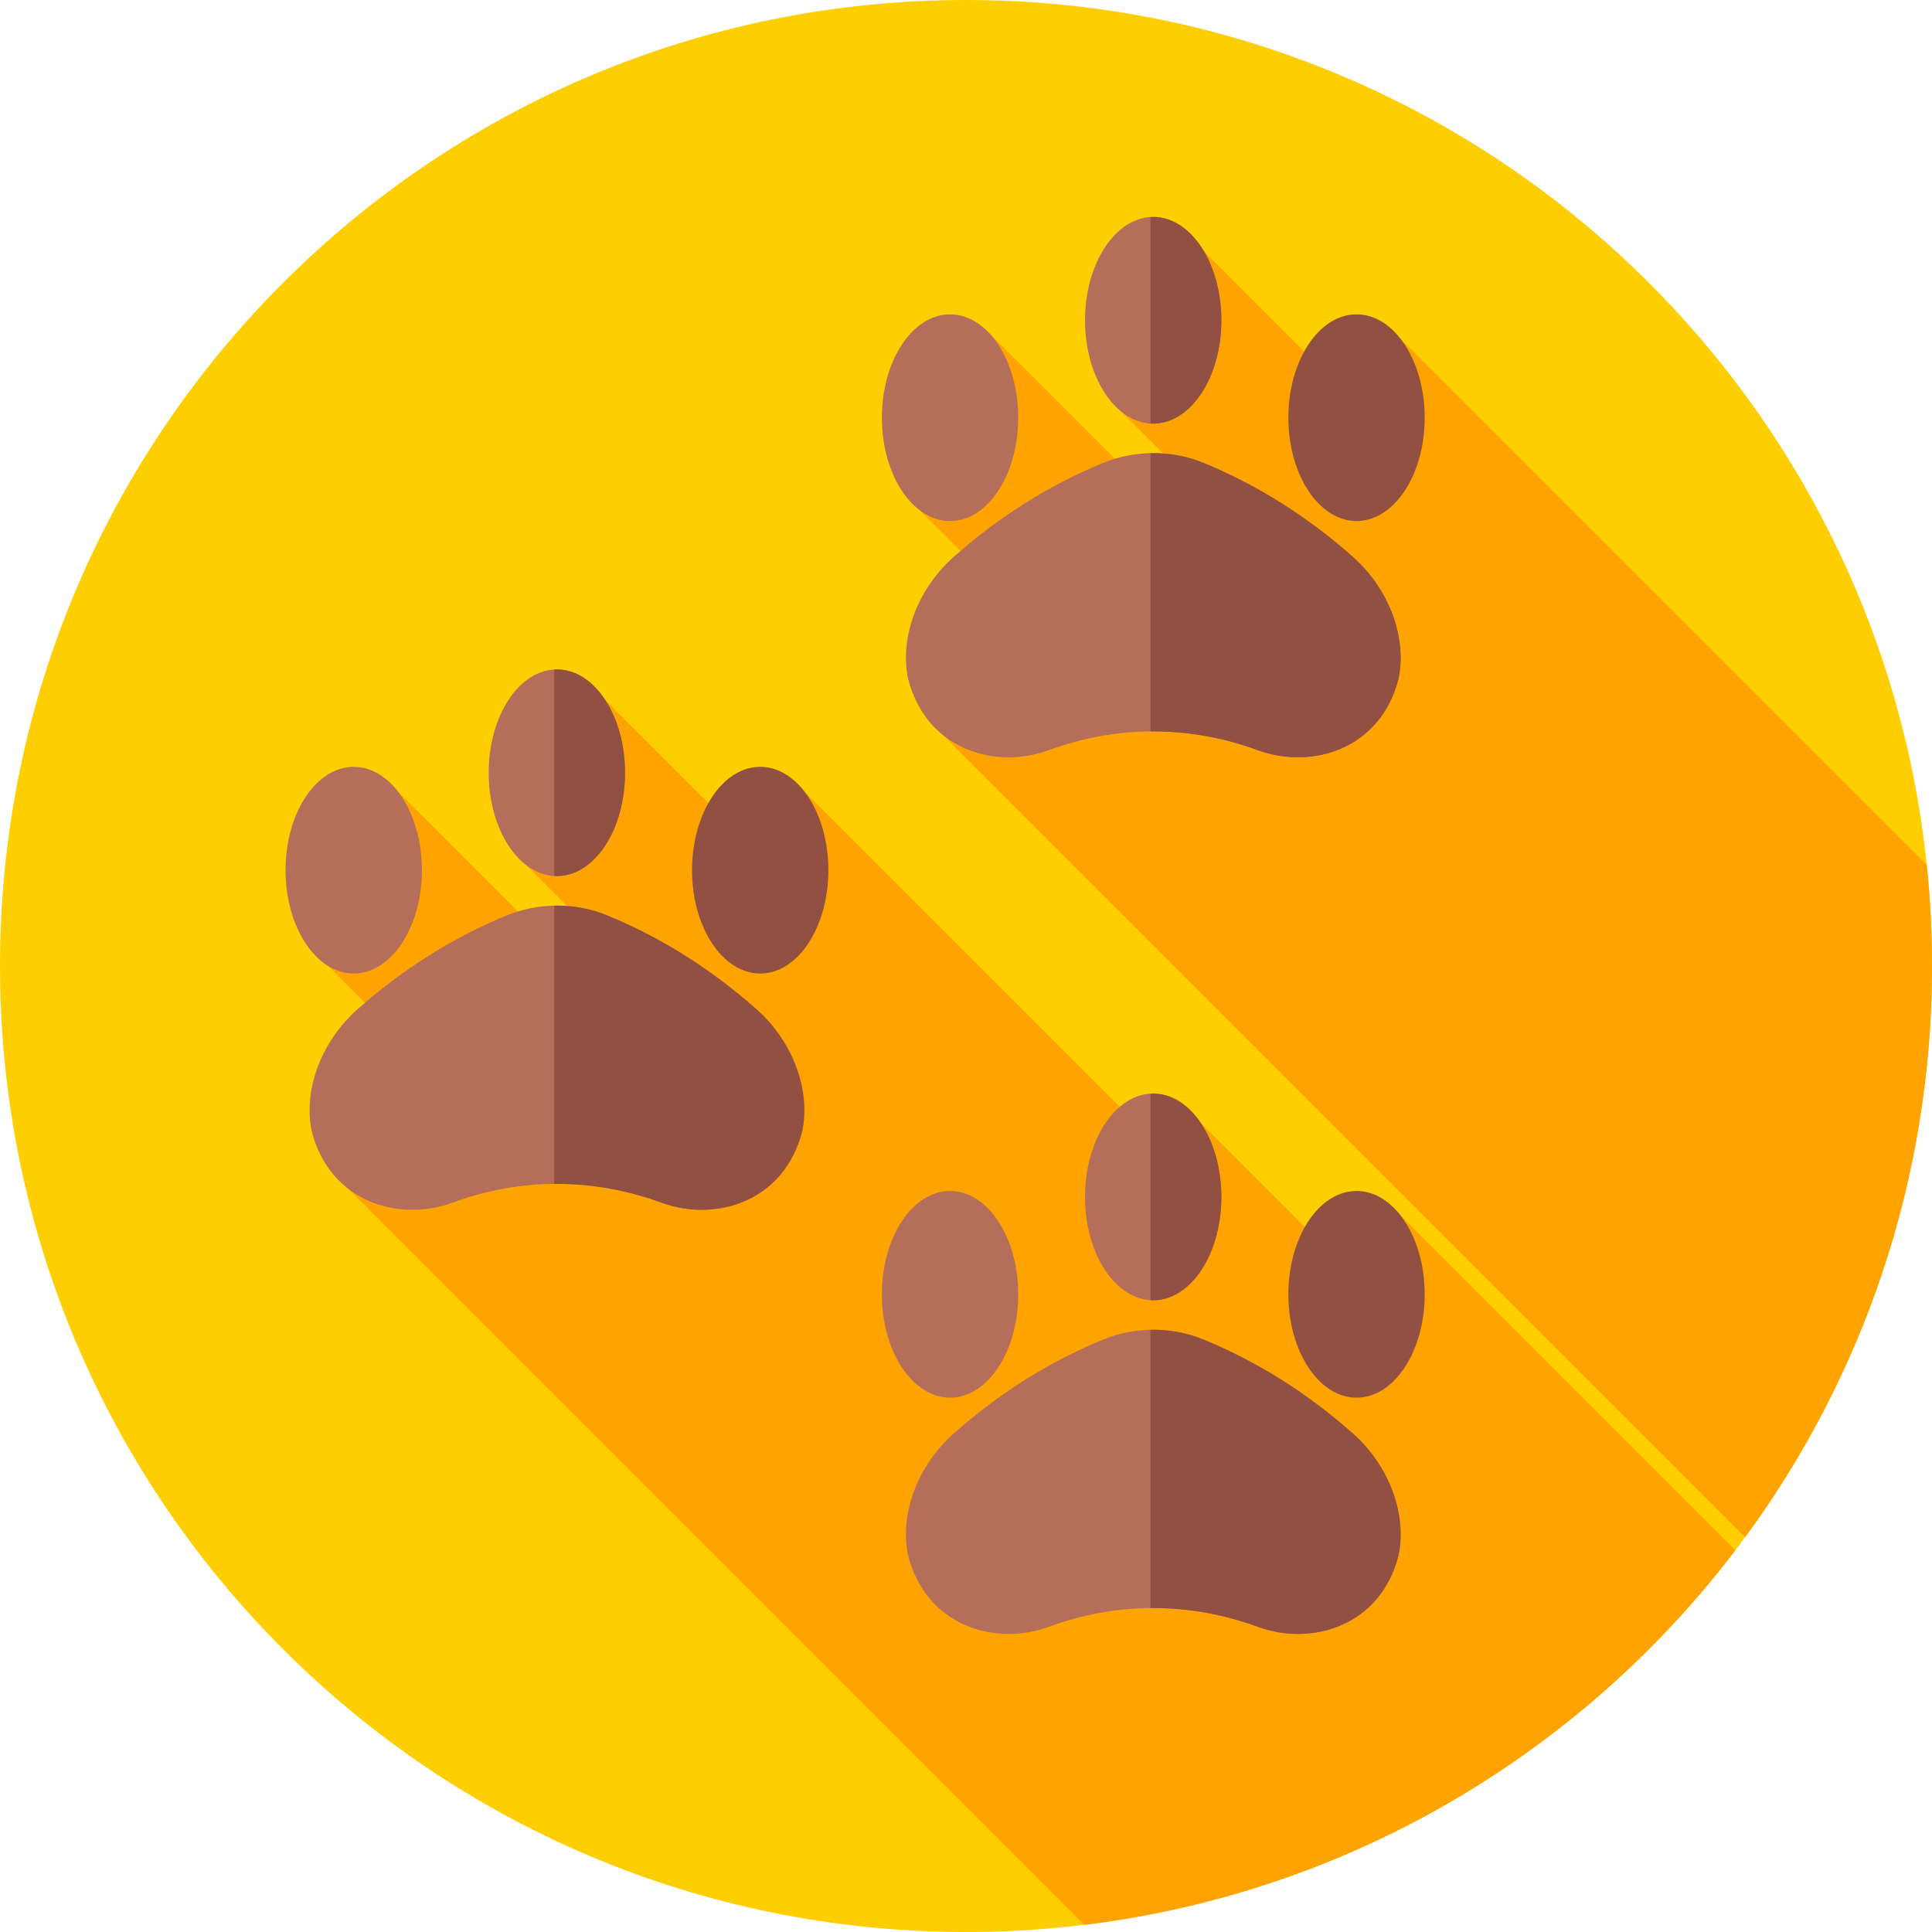
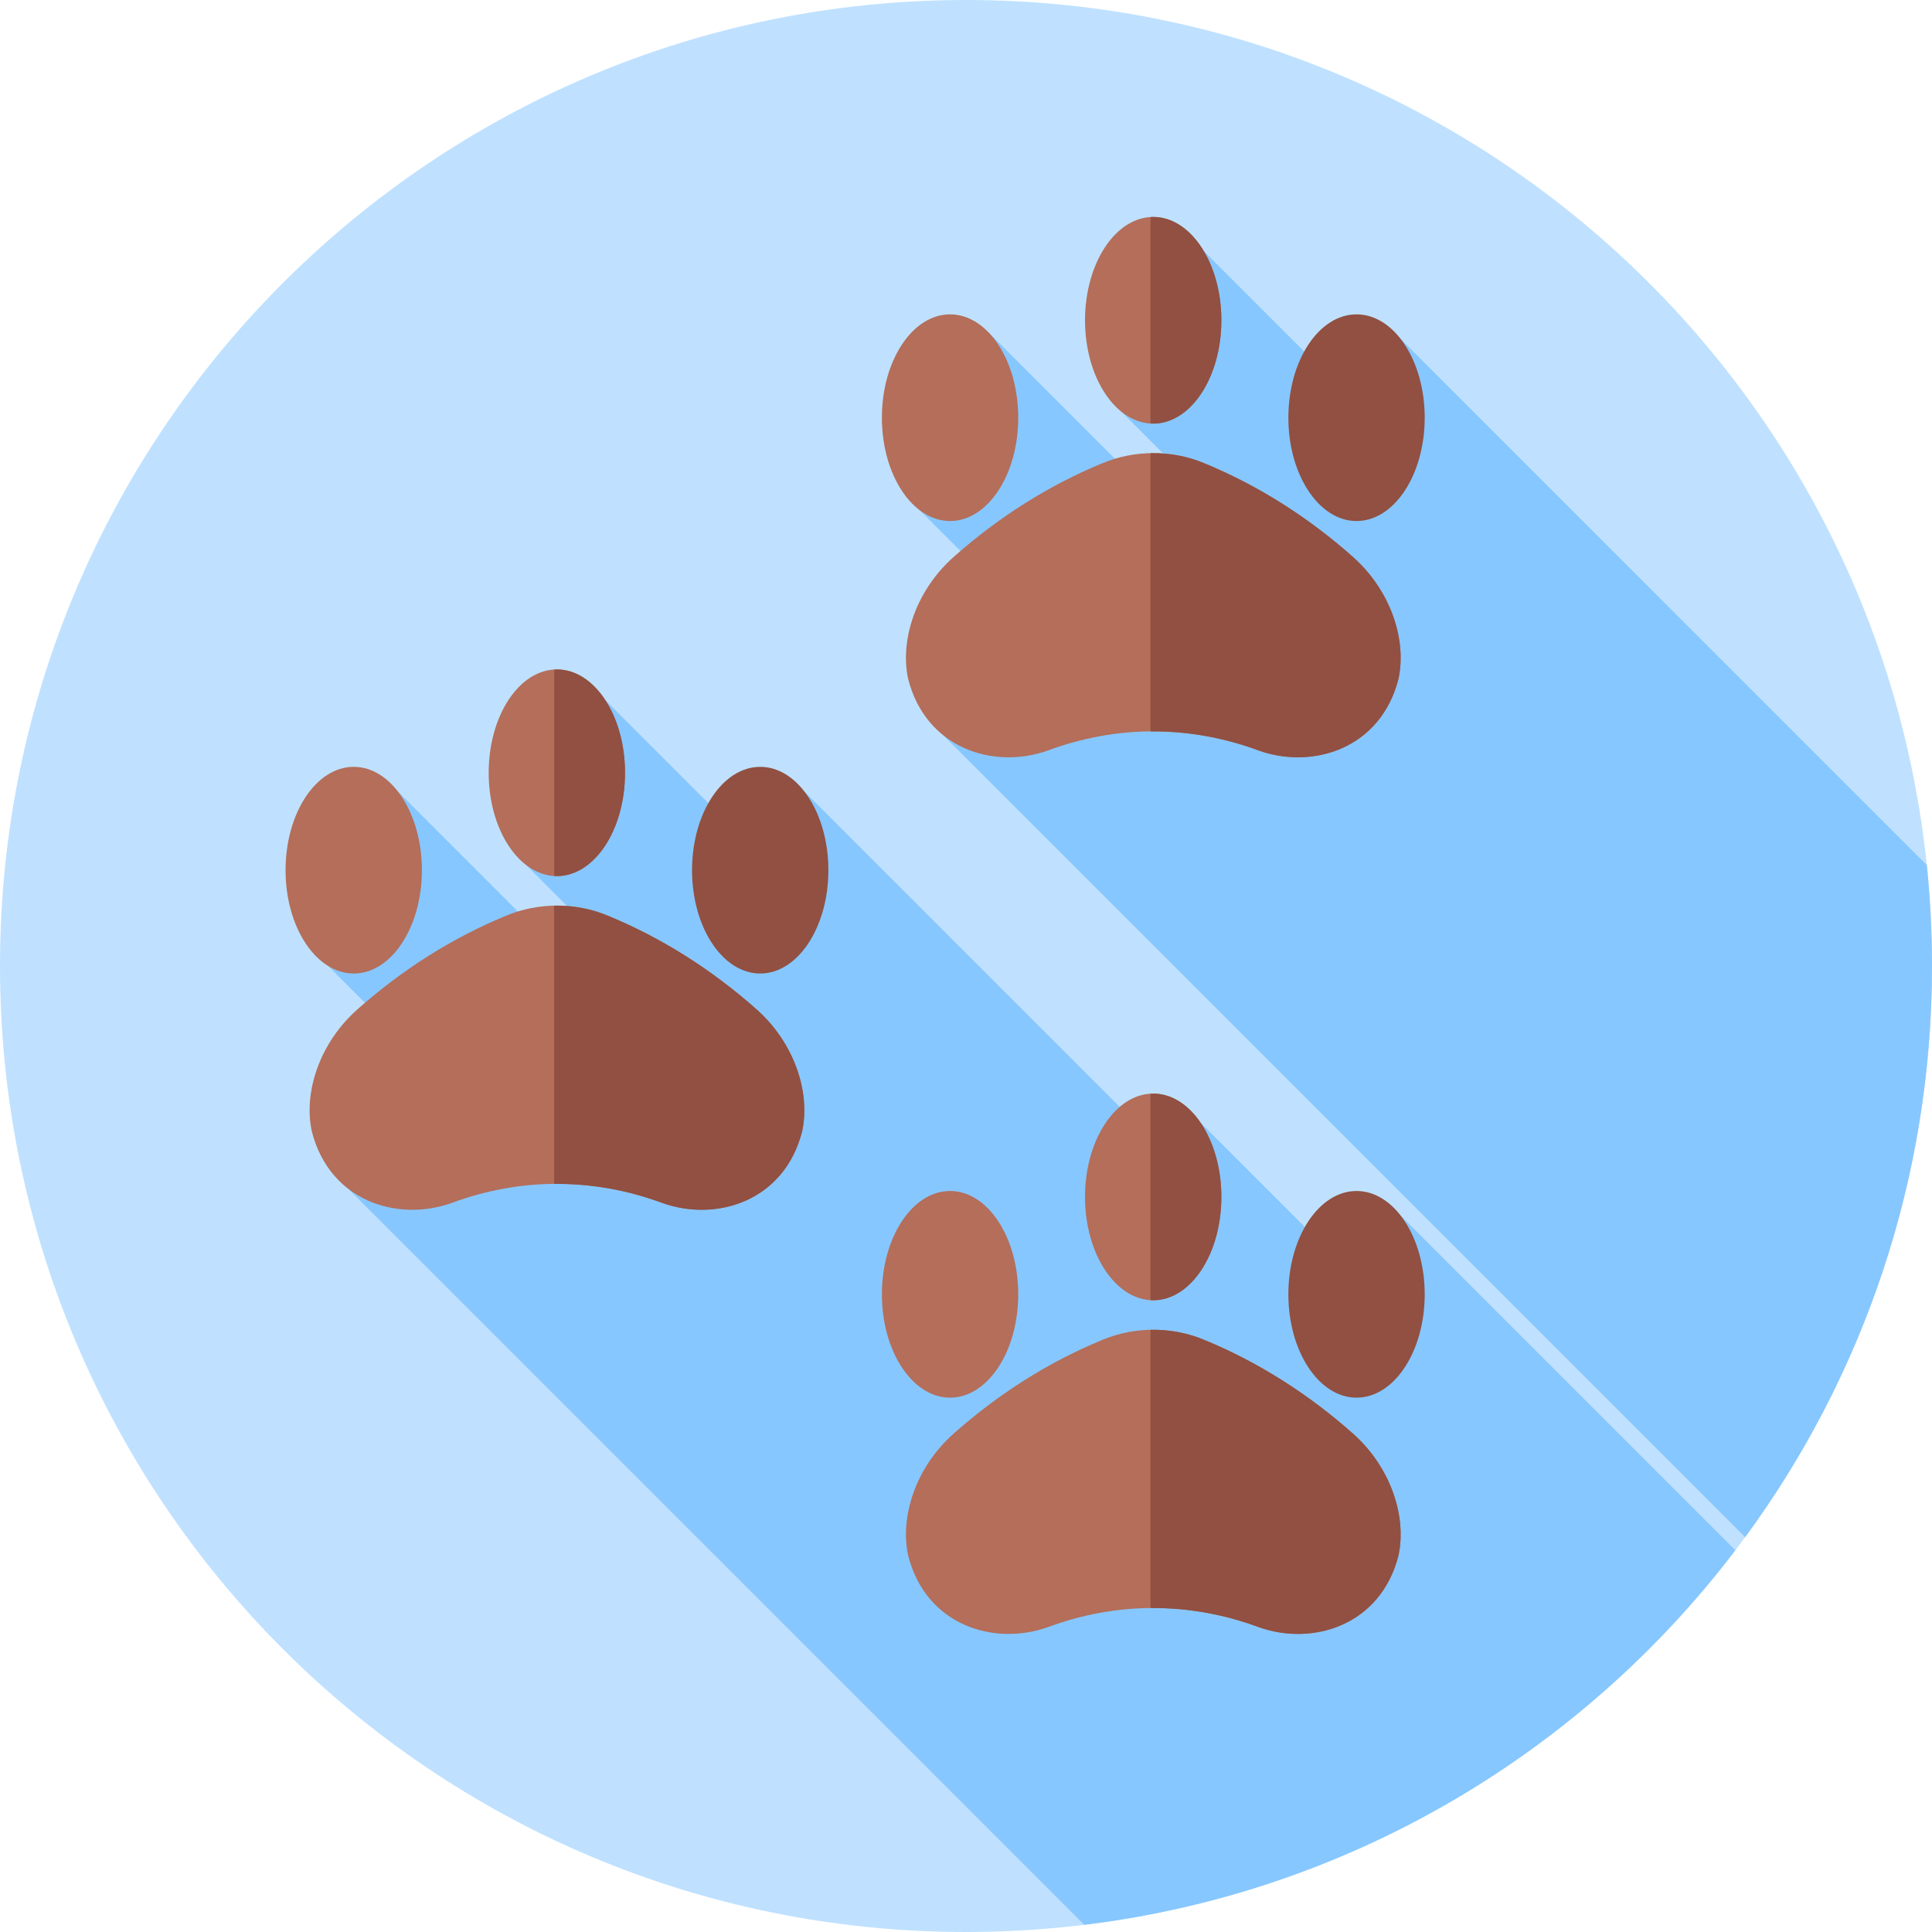
<svg xmlns="http://www.w3.org/2000/svg" id="Capa_1" enable-background="new 0 0 512 512" height="512" viewBox="0 0 512 512" width="512">
  <g>
    <g>
      <g>
        <g>
          <g>
            <g>
              <g>
                <g>
                  <g>
-                     <circle cx="256" cy="256" fill="#ffce00" r="256" />
+                     <circle cx="256" cy="256" fill="#bfe1ff" r="256" />
                  </g>
                </g>
              </g>
            </g>
          </g>
        </g>
      </g>
    </g>
-     <g fill="#ffa300">
+     <g fill="#87c7ff">
      <path d="m371.189 322.142-7.535 20.88-45.454-45.455-6.07 11.146-98.975-98.975-2.396 26.134-50.351-50.351-20.963 43.725 36.528 36.528-7.251 7.251-63.287-63.287-18.456 46.262 43.775 43.775-43.024 10.713 199.612 199.612c70.27-8.578 131.746-45.628 172.542-99.263z" />
      <path d="m262 88.116-21.914 43.445 42.533 42.533-32.619 20.783 212.483 212.483c31.13-42.396 49.517-94.731 49.517-151.36 0-9.032-.468-17.955-1.381-26.746l-139.43-139.431-4.812 24.078-47.343-47.343-24.646 39.773 36.809 36.809-8.656 5.516z" />
    </g>
    <g>
      <g>
        <path d="m333.646 431.238c-18.284-6.803-37.733-6.803-56.017 0-14.256 5.045-32.214-.478-36.952-18.963-2.248-10.256 1.944-23.411 12.104-32.407 11.822-10.488 25.112-18.941 39.501-24.846 8.43-3.497 18.282-3.497 26.711 0 14.388 5.904 27.678 14.358 39.501 24.846 10.161 8.996 14.352 22.151 12.104 32.407-4.738 18.485-22.696 24.008-36.952 18.963z" fill="#b46e5a" />
      </g>
      <g>
        <path d="m358.494 379.868c-11.822-10.488-25.112-18.942-39.501-24.846-4.445-1.844-9.285-2.706-14.104-2.605v73.736c9.683-.093 19.373 1.594 28.757 5.085 14.256 5.045 32.214-.478 36.952-18.963 2.247-10.256-1.944-23.411-12.104-32.407z" fill="#915041" />
      </g>
      <g>
        <ellipse cx="305.608" cy="317.196" fill="#b46e5a" rx="18.065" ry="27.385" />
      </g>
      <g>
        <path d="m305.608 289.812c-.241 0-.48.013-.719.028v54.715c.239.014.478.028.719.028 9.977 0 18.065-12.261 18.065-27.385.001-15.126-8.088-27.386-18.065-27.386z" fill="#915041" />
      </g>
      <g>
        <g>
          <ellipse cx="359.497" cy="343.011" fill="#915041" rx="18.065" ry="27.385" />
        </g>
        <g>
          <ellipse cx="251.777" cy="343.011" fill="#b46e5a" rx="18.065" ry="27.385" />
        </g>
      </g>
    </g>
    <g>
      <g>
        <path d="m333.646 198.92c-18.284-6.803-37.733-6.803-56.017 0-14.256 5.045-32.214-.478-36.952-18.963-2.248-10.256 1.944-23.411 12.104-32.407 11.822-10.488 25.112-18.941 39.501-24.846 8.43-3.497 18.282-3.498 26.711 0 14.388 5.904 27.678 14.358 39.501 24.846 10.161 8.996 14.352 22.151 12.104 32.407-4.738 18.485-22.696 24.007-36.952 18.963z" fill="#b46e5a" />
      </g>
      <g>
        <path d="m358.494 147.55c-11.822-10.488-25.112-18.941-39.501-24.846-4.445-1.844-9.285-2.706-14.104-2.605v73.736c9.683-.093 19.373 1.594 28.757 5.085 14.256 5.044 32.214-.479 36.952-18.963 2.247-10.256-1.944-23.412-12.104-32.407z" fill="#915041" />
      </g>
      <g>
        <ellipse cx="305.608" cy="84.878" fill="#b46e5a" rx="18.065" ry="27.385" />
      </g>
      <g>
        <path d="m305.608 57.493c-.241 0-.48.013-.719.028v54.715c.239.014.478.027.719.027 9.977 0 18.065-12.26 18.065-27.385.001-15.124-8.088-27.385-18.065-27.385z" fill="#915041" />
      </g>
      <g>
        <g>
          <ellipse cx="359.497" cy="110.692" fill="#915041" rx="18.065" ry="27.385" />
        </g>
        <g>
          <ellipse cx="251.777" cy="110.692" fill="#b46e5a" rx="18.065" ry="27.385" />
        </g>
      </g>
    </g>
    <g>
      <g>
        <path d="m175.611 318.834c-18.284-6.803-37.733-6.803-56.017 0-14.256 5.045-32.214-.478-36.952-18.963-2.248-10.256 1.944-23.411 12.104-32.407 11.822-10.488 25.112-18.942 39.501-24.846 8.43-3.497 18.282-3.497 26.712 0 14.388 5.904 27.678 14.358 39.501 24.846 10.161 8.996 14.352 22.151 12.104 32.407-4.739 18.484-22.697 24.007-36.953 18.963z" fill="#b46e5a" />
      </g>
      <g>
        <path d="m200.459 267.463c-11.822-10.488-25.112-18.941-39.501-24.846-4.442-1.843-9.278-2.705-14.094-2.605v73.736c9.679-.091 19.366 1.595 28.747 5.085 14.256 5.045 32.214-.478 36.952-18.963 2.248-10.256-1.944-23.411-12.104-32.407z" fill="#915041" />
      </g>
      <g>
        <ellipse cx="147.574" cy="204.792" fill="#b46e5a" rx="18.065" ry="27.385" />
      </g>
      <g>
        <path d="m147.574 177.406c-.238 0-.474.013-.709.027v54.716c.236.014.471.027.709.027 9.977 0 18.065-12.26 18.065-27.385 0-15.124-8.088-27.385-18.065-27.385z" fill="#915041" />
      </g>
      <g>
        <g>
          <ellipse cx="201.463" cy="230.606" fill="#915041" rx="18.065" ry="27.385" />
        </g>
        <g>
          <ellipse cx="93.742" cy="230.606" fill="#b46e5a" rx="18.065" ry="27.385" />
        </g>
      </g>
    </g>
  </g>
</svg>
